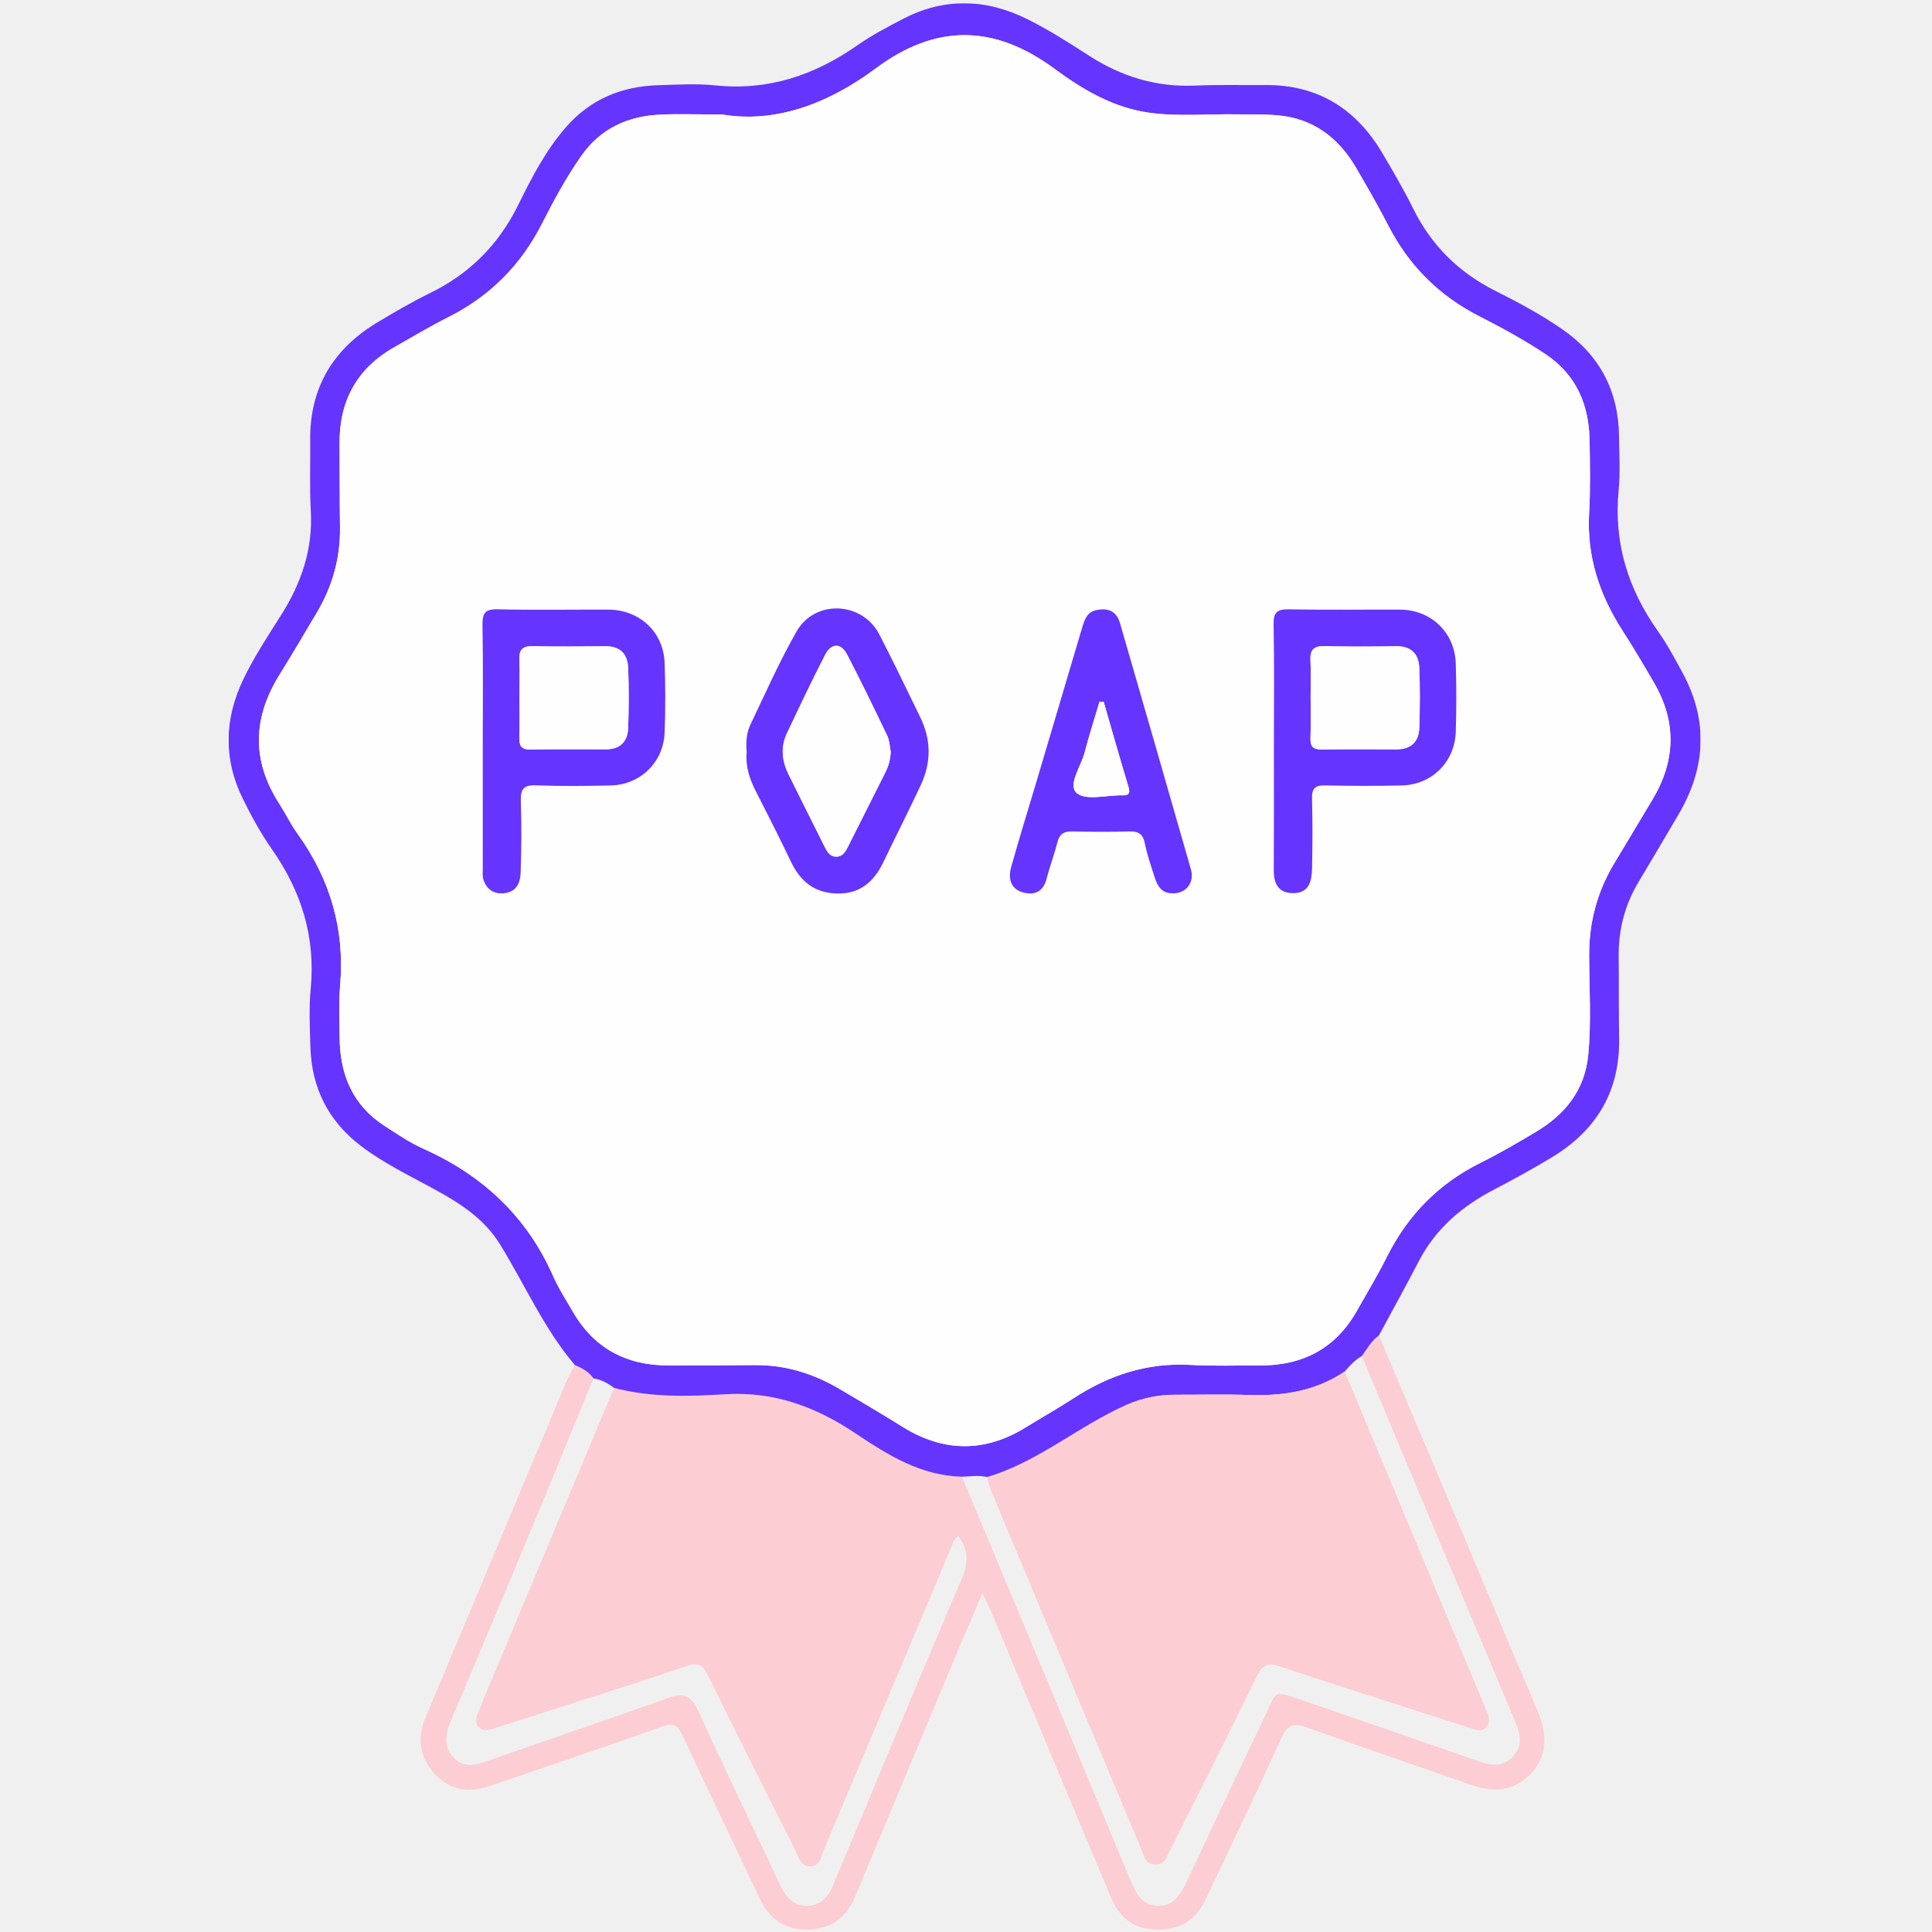
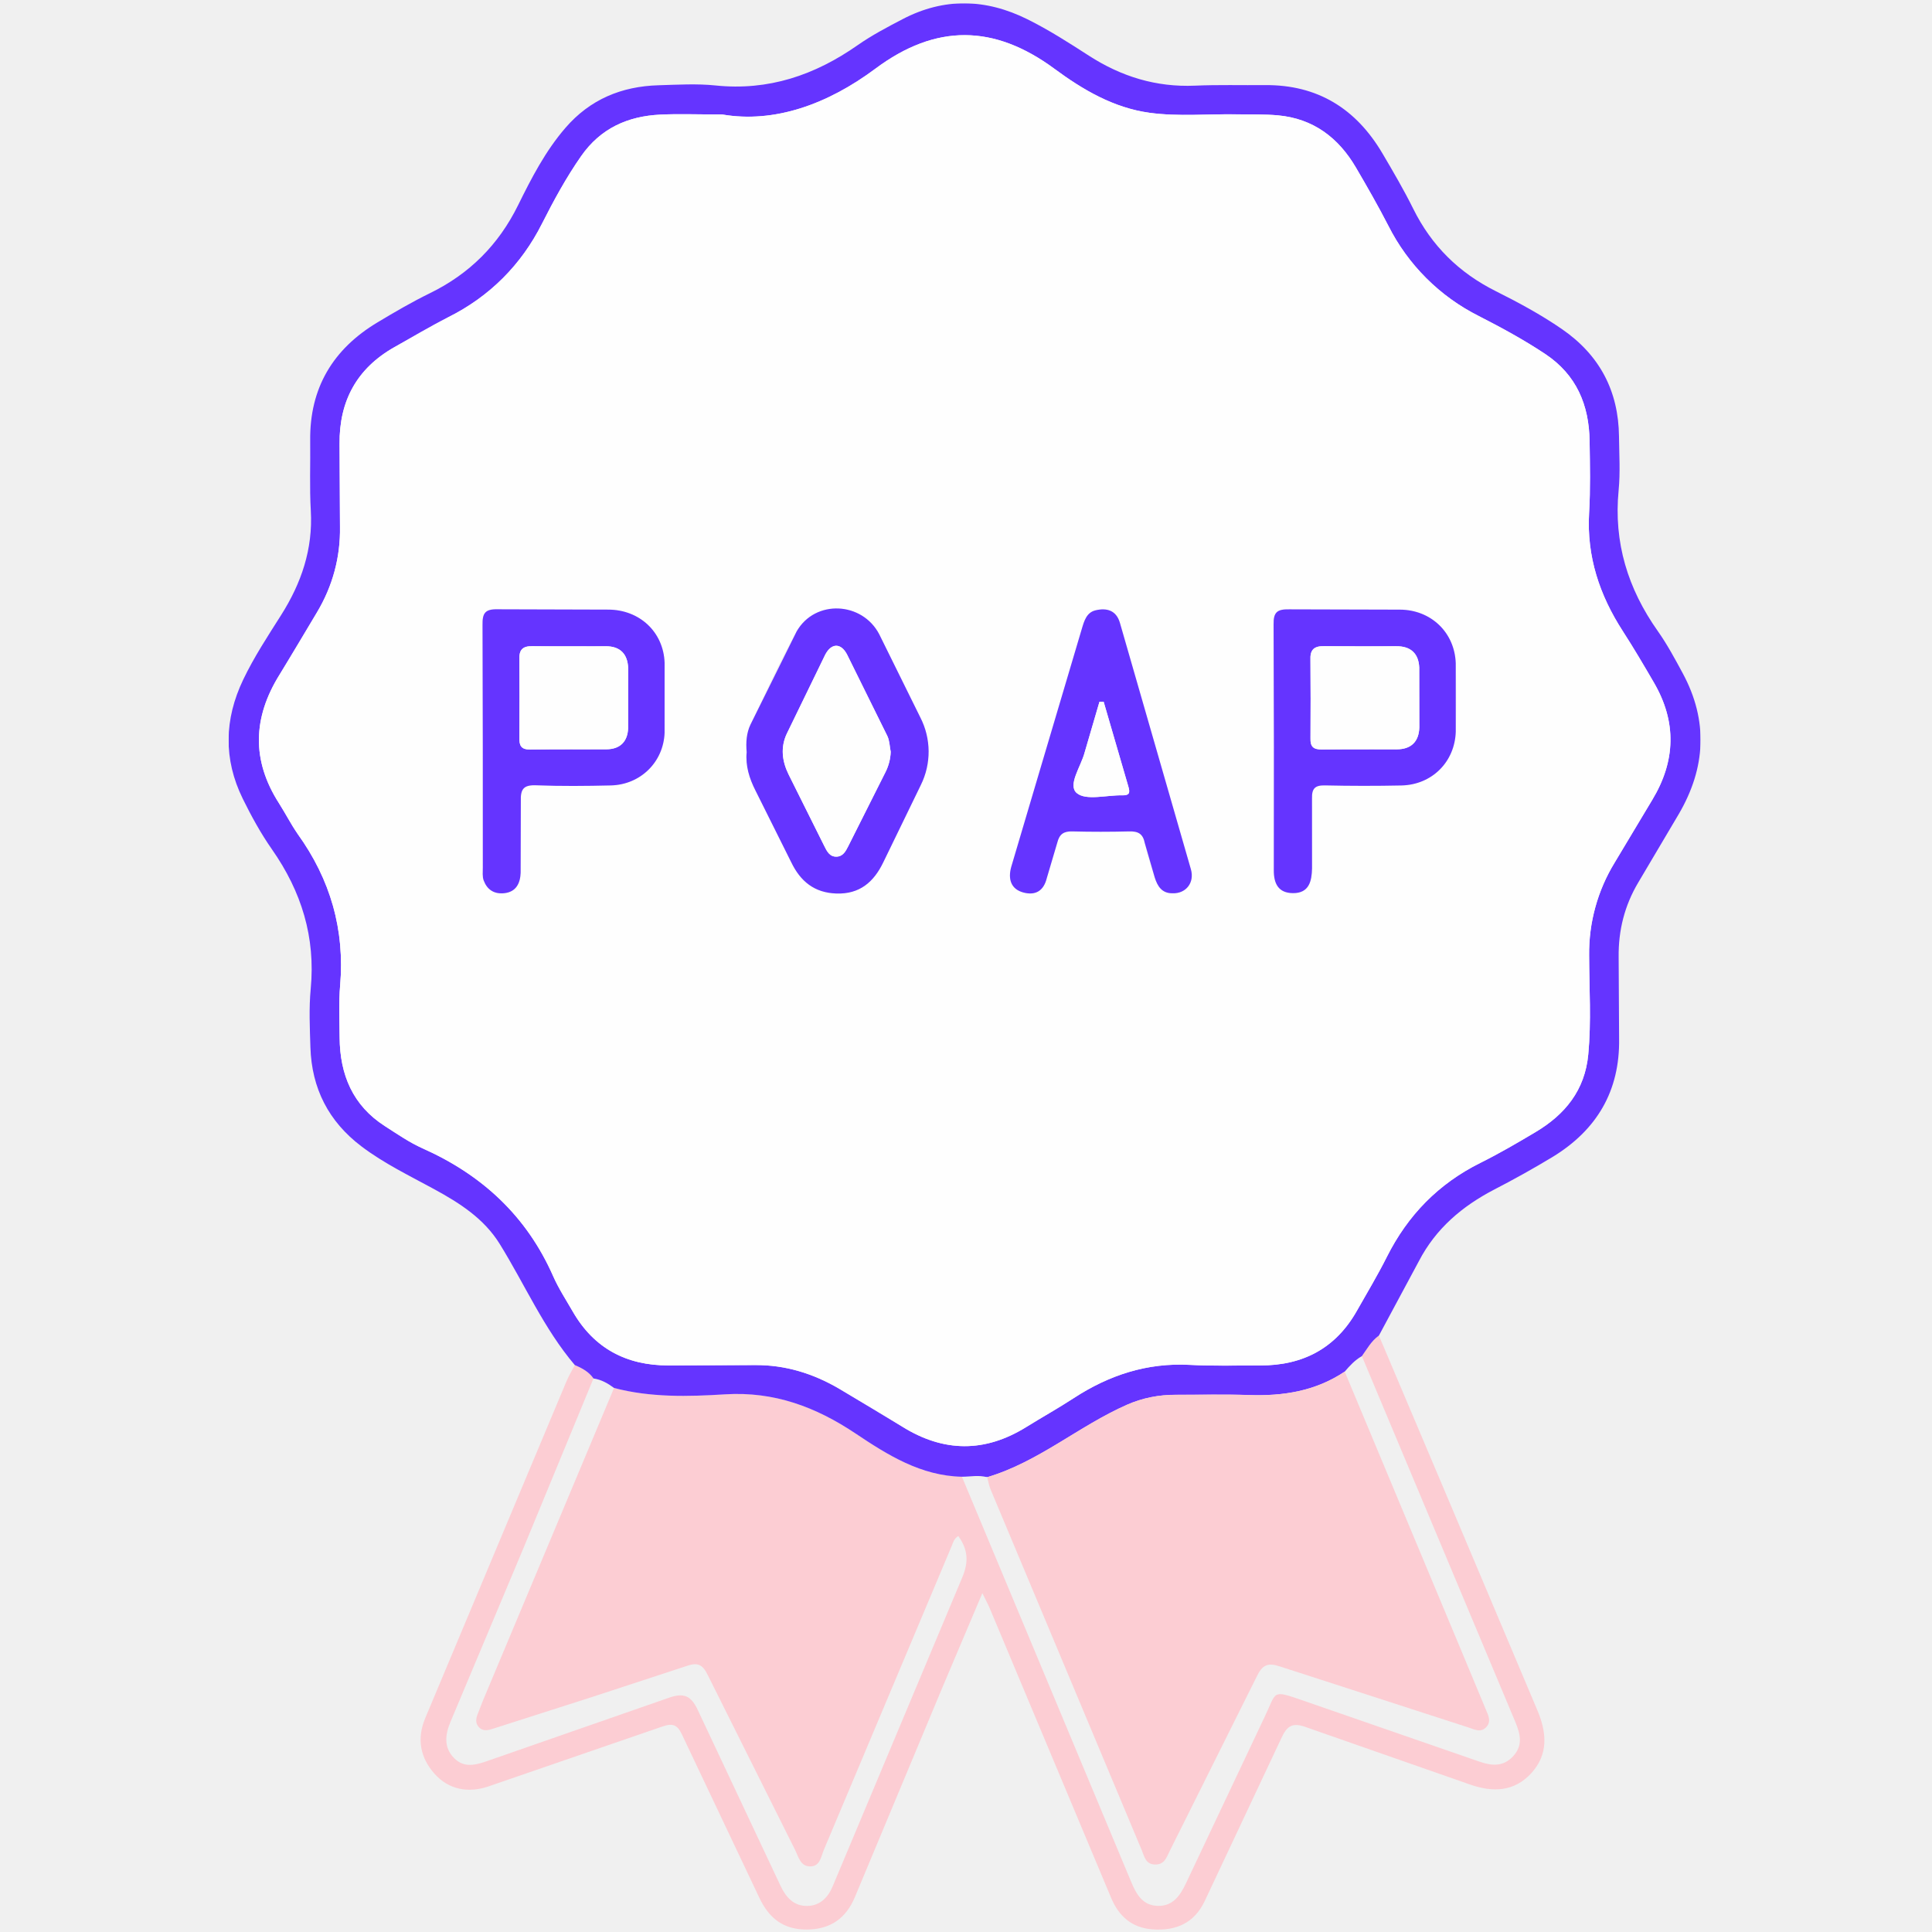
- <svg xmlns="http://www.w3.org/2000/svg" xmlns:xlink="http://www.w3.org/1999/xlink" width="131px" height="131px" viewBox="0 0 100 131" version="1.1">
+ <svg xmlns="http://www.w3.org/2000/svg" xmlns:xlink="http://www.w3.org/1999/xlink" width="131" height="131" viewBox="0 0 100 131">
  <defs>
-     <polygon id="path-1" points="0 0.164 99.809 0.164 99.809 100.102 0 100.102" />
+     <path id="A" d="M0 .164h99.809v99.938H0z" />
  </defs>
-   <g id="app-Mobile" stroke="none" stroke-width="1" fill="none" fill-rule="evenodd">
-     <g id="m-05" transform="translate(-24, -24)">
-       <g id="Header">
-         <g id="Logo" transform="translate(24, 24)">
-           <path d="M77.995,90.554 C79.67,94.509 81.348,98.463 83.02,102.419 C84.92,106.918 86.793,111.428 88.721,115.915 C89.386,117.461 89.507,118.945 88.326,120.235 C87.177,121.491 85.717,121.544 84.165,120.996 C80.462,119.689 76.738,118.442 73.045,117.107 C72.139,116.779 71.767,117.016 71.386,117.848 C69.688,121.556 67.937,125.24 66.178,128.92 C65.475,130.389 64.242,130.938 62.649,130.821 C61.234,130.716 60.361,129.921 59.84,128.682 C57.095,122.148 54.361,115.61 51.621,109.075 C51.494,108.773 51.335,108.485 51.11,108.024 C50.167,110.247 49.277,112.322 48.406,114.404 C46.423,119.147 44.456,123.895 42.466,128.635 C41.871,130.052 40.837,130.817 39.233,130.832 C37.62,130.848 36.641,130.066 35.984,128.67 C34.249,124.978 32.471,121.306 30.743,117.611 C30.424,116.928 30.098,116.824 29.383,117.078 C25.475,118.465 21.547,119.798 17.619,121.128 C16.247,121.592 14.933,121.349 13.974,120.28 C13.013,119.21 12.735,117.919 13.338,116.489 C16.546,108.876 19.726,101.251 22.922,93.633 C23.078,93.262 23.292,92.916 23.478,92.558 C23.969,92.763 24.428,93.012 24.742,93.464 C23.161,97.297 21.592,101.135 19.997,104.962 C18.359,108.894 16.692,112.814 15.048,116.744 C14.689,117.601 14.567,118.478 15.296,119.211 C15.967,119.887 16.743,119.684 17.544,119.404 C21.631,117.971 25.737,116.593 29.813,115.13 C30.854,114.757 31.362,114.952 31.832,115.983 C33.645,119.962 35.552,123.899 37.419,127.854 C37.788,128.635 38.31,129.243 39.235,129.23 C40.105,129.218 40.643,128.658 40.962,127.896 C43.883,120.919 46.771,113.927 49.741,106.971 C50.203,105.886 50.126,105.05 49.479,104.152 C49.179,104.331 49.13,104.59 49.033,104.822 C46.143,111.693 43.254,118.566 40.36,125.435 C40.167,125.892 40.108,126.539 39.458,126.552 C38.768,126.567 38.645,125.896 38.406,125.421 C36.422,121.478 34.429,117.539 32.49,113.574 C32.143,112.865 31.814,112.699 31.065,112.96 C28.918,113.711 26.746,114.39 24.581,115.087 C22.381,115.796 20.176,116.49 17.976,117.201 C17.609,117.32 17.255,117.425 16.959,117.094 C16.705,116.809 16.781,116.483 16.914,116.162 C17.027,115.891 17.12,115.611 17.234,115.34 C20.201,108.262 23.17,101.185 26.138,94.107 C28.618,94.76 31.158,94.694 33.667,94.538 C36.983,94.332 39.814,95.388 42.51,97.193 C44.696,98.656 46.946,100.068 49.722,100.126 C53.546,109.271 57.375,118.414 61.185,127.565 C61.545,128.43 61.965,129.2 63.002,129.228 C64.038,129.256 64.532,128.513 64.927,127.671 C66.692,123.913 68.445,120.149 70.25,116.41 C71.093,114.665 70.678,114.554 72.932,115.331 C76.886,116.694 80.844,118.05 84.79,119.438 C85.658,119.743 86.435,119.806 87.104,119.077 C87.782,118.338 87.589,117.563 87.238,116.731 C83.761,108.475 80.304,100.211 76.841,91.949 C77.195,91.459 77.482,90.913 77.995,90.554" id="Fill-1" fill="#FCCDD3" />
-           <g id="Group-5" transform="translate(0, 0.057216)">
-             <mask id="mask-2" fill="white">
-               <use xlink:href="#path-1" />
-             </mask>
-             <g id="Clip-4" />
-             <path d="M33.473,7.705 C31.687,7.705 30.471,7.655 29.261,7.715 C27.057,7.824 25.221,8.646 23.908,10.525 C22.892,11.979 22.052,13.528 21.255,15.1 C19.824,17.923 17.719,20.032 14.892,21.453 C13.646,22.08 12.446,22.8 11.232,23.488 C8.691,24.929 7.499,27.136 7.524,30.036 C7.54,31.913 7.524,33.791 7.554,35.668 C7.586,37.747 7.055,39.667 6.002,41.448 C5.16,42.871 4.32,44.297 3.447,45.702 C1.643,48.606 1.552,51.5 3.421,54.412 C3.857,55.092 4.21,55.83 4.681,56.484 C6.898,59.564 7.888,62.968 7.563,66.767 C7.462,67.937 7.519,69.122 7.529,70.299 C7.55,72.81 8.417,74.902 10.601,76.301 C11.435,76.835 12.262,77.41 13.161,77.811 C17.191,79.607 20.211,82.398 22.008,86.474 C22.377,87.311 22.885,88.088 23.344,88.884 C24.782,91.378 26.983,92.528 29.822,92.527 C31.772,92.526 33.722,92.522 35.671,92.503 C37.751,92.482 39.655,93.078 41.43,94.123 C42.855,94.962 44.279,95.806 45.683,96.68 C48.486,98.426 51.279,98.448 54.089,96.703 C55.15,96.044 56.245,95.437 57.291,94.753 C59.699,93.181 62.288,92.329 65.199,92.49 C66.777,92.577 68.362,92.523 69.944,92.528 C72.827,92.536 75.058,91.379 76.501,88.83 C77.189,87.614 77.911,86.415 78.537,85.167 C79.955,82.34 82.034,80.208 84.874,78.794 C86.155,78.156 87.397,77.432 88.627,76.698 C90.625,75.508 91.965,73.864 92.193,71.444 C92.405,69.201 92.258,66.958 92.252,64.716 C92.245,62.442 92.813,60.36 93.987,58.426 C94.846,57.012 95.685,55.586 96.538,54.169 C98.119,51.544 98.198,48.896 96.649,46.233 C95.965,45.058 95.276,43.883 94.538,42.741 C92.957,40.296 92.08,37.677 92.251,34.722 C92.344,33.107 92.307,31.483 92.284,29.864 C92.25,27.403 91.398,25.355 89.268,23.94 C87.825,22.981 86.309,22.157 84.772,21.372 C82.062,19.986 80.028,17.949 78.635,15.241 C77.945,13.902 77.196,12.592 76.433,11.292 C75.247,9.27 73.538,7.982 71.152,7.764 C70.239,7.68 69.316,7.711 68.398,7.695 C66.414,7.659 64.42,7.859 62.447,7.59 C60.009,7.257 57.918,6.025 56.002,4.61 C51.909,1.587 47.955,1.544 43.862,4.595 C40.63,7.004 37.02,8.315 33.473,7.705 M24.742,93.406 C24.428,92.955 23.969,92.706 23.478,92.501 C21.367,90.017 20.081,87.02 18.381,84.281 C17.314,82.562 15.675,81.518 13.948,80.576 C12.271,79.661 10.544,78.831 9.01,77.672 C6.782,75.987 5.634,73.738 5.548,70.958 C5.507,69.635 5.443,68.299 5.568,66.985 C5.902,63.481 4.938,60.387 2.942,57.533 C2.187,56.453 1.543,55.282 0.961,54.097 C-0.355,51.416 -0.295,48.712 0.991,46.021 C1.724,44.49 2.655,43.076 3.56,41.649 C4.935,39.478 5.724,37.175 5.574,34.563 C5.484,32.985 5.553,31.399 5.533,29.816 C5.489,26.25 7.076,23.609 10.093,21.799 C11.259,21.1 12.437,20.412 13.656,19.816 C16.334,18.506 18.303,16.541 19.626,13.86 C20.534,12.018 21.477,10.185 22.84,8.607 C24.513,6.67 26.652,5.791 29.156,5.719 C30.442,5.682 31.741,5.601 33.015,5.733 C36.608,6.105 39.746,5.036 42.653,3.002 C43.612,2.331 44.662,1.78 45.703,1.237 C48.516,-0.232 51.336,-0.158 54.163,1.244 C55.617,1.966 56.978,2.84 58.336,3.715 C60.536,5.133 62.897,5.861 65.528,5.746 C67.107,5.677 68.691,5.723 70.272,5.709 C73.843,5.677 76.452,7.31 78.238,10.339 C78.965,11.574 79.692,12.814 80.327,14.097 C81.567,16.599 83.429,18.433 85.918,19.678 C87.462,20.45 88.983,21.271 90.409,22.253 C92.961,24.01 94.245,26.444 94.278,29.537 C94.29,30.752 94.37,31.976 94.253,33.18 C93.908,36.722 94.878,39.858 96.911,42.732 C97.546,43.629 98.07,44.609 98.594,45.578 C100.338,48.805 100.164,51.995 98.335,55.128 C97.427,56.684 96.503,58.23 95.582,59.778 C94.656,61.335 94.233,63.019 94.254,64.827 C94.275,66.667 94.253,68.508 94.285,70.348 C94.345,73.917 92.766,76.564 89.765,78.39 C88.479,79.173 87.155,79.899 85.819,80.594 C83.644,81.726 81.857,83.237 80.708,85.449 C79.827,87.144 78.902,88.816 77.996,90.497 C77.482,90.856 77.195,91.401 76.84,91.892 C76.374,92.155 76.018,92.541 75.677,92.943 C73.707,94.265 71.51,94.611 69.188,94.531 C67.538,94.474 65.885,94.518 64.233,94.514 C63.084,94.511 61.976,94.723 60.925,95.185 C57.657,96.622 54.914,99.073 51.435,100.102 C50.867,99.94 50.293,100.066 49.722,100.068 C46.946,100.011 44.696,98.598 42.51,97.135 C39.814,95.331 36.983,94.275 33.667,94.481 C31.158,94.637 28.618,94.703 26.138,94.05 C25.718,93.737 25.272,93.48 24.742,93.406" id="Fill-3" fill="#6534FF" mask="url(#mask-2)" />
-           </g>
-           <path d="M64.014,60.569 C64.908,60.596 65.509,59.856 65.248,58.94 C63.658,53.368 62.044,47.802 60.436,42.235 C60.188,41.377 59.534,41.204 58.784,41.382 C58.172,41.528 58.01,42.106 57.851,42.644 C56.819,46.125 55.787,49.606 54.753,53.086 C54.188,54.984 53.598,56.875 53.066,58.782 C52.846,59.568 53.013,60.299 53.923,60.526 C54.716,60.724 55.261,60.405 55.475,59.55 C55.679,58.733 55.987,57.941 56.192,57.124 C56.334,56.561 56.627,56.359 57.202,56.374 C58.486,56.407 59.773,56.407 61.058,56.375 C61.663,56.36 61.997,56.52 62.125,57.175 C62.28,57.963 62.553,58.73 62.797,59.499 C62.985,60.09 63.283,60.583 64.014,60.569 M35.128,51.001 C35.041,51.915 35.305,52.778 35.732,53.615 C36.55,55.218 37.366,56.824 38.142,58.448 C38.768,59.756 39.713,60.532 41.206,60.583 C42.778,60.637 43.74,59.814 44.385,58.478 C45.231,56.724 46.112,54.987 46.937,53.224 C47.647,51.706 47.642,50.163 46.904,48.648 C45.988,46.765 45.083,44.875 44.121,43.015 C42.969,40.787 39.767,40.627 38.516,42.81 C37.35,44.847 36.4,47.007 35.386,49.128 C35.115,49.695 35.069,50.333 35.128,51.001 M70.878,50.624 C70.878,53.42 70.888,56.216 70.871,59.012 C70.866,59.923 71.188,60.548 72.163,60.559 C73.276,60.572 73.445,59.727 73.463,58.88 C73.497,57.299 73.501,55.715 73.461,54.135 C73.445,53.459 73.672,53.24 74.344,53.254 C76.071,53.293 77.801,53.296 79.528,53.258 C81.584,53.214 83.145,51.67 83.208,49.61 C83.255,48.066 83.258,46.518 83.207,44.974 C83.138,42.873 81.516,41.342 79.419,41.336 C76.919,41.329 74.418,41.366 71.919,41.316 C71.115,41.3 70.84,41.493 70.857,42.346 C70.912,45.104 70.878,47.864 70.878,50.624 M17.235,50.658 C17.235,53.38 17.234,56.103 17.237,58.826 C17.238,59.118 17.198,59.436 17.295,59.699 C17.521,60.311 17.984,60.629 18.665,60.566 C19.516,60.488 19.778,59.86 19.801,59.176 C19.857,57.559 19.868,55.938 19.814,54.321 C19.788,53.519 19.989,53.214 20.847,53.248 C22.535,53.313 24.229,53.297 25.92,53.256 C27.919,53.207 29.485,51.685 29.562,49.686 C29.623,48.106 29.621,46.52 29.563,44.94 C29.486,42.844 27.857,41.341 25.742,41.336 C23.242,41.33 20.741,41.373 18.242,41.314 C17.385,41.293 17.204,41.581 17.217,42.38 C17.264,45.138 17.235,47.898 17.235,50.658 M33.473,7.762 C37.02,8.372 40.63,7.062 43.862,4.653 C47.955,1.601 51.909,1.644 56.002,4.667 C57.918,6.082 60.008,7.314 62.447,7.647 C64.42,7.916 66.414,7.716 68.398,7.752 C69.316,7.768 70.239,7.738 71.152,7.821 C73.538,8.039 75.247,9.327 76.433,11.35 C77.196,12.649 77.945,13.959 78.635,15.299 C80.028,18.006 82.062,20.043 84.772,21.429 C86.309,22.214 87.825,23.038 89.268,23.997 C91.398,25.412 92.25,27.461 92.284,29.921 C92.307,31.541 92.344,33.165 92.251,34.779 C92.08,37.734 92.957,40.353 94.538,42.798 C95.276,43.94 95.965,45.115 96.649,46.291 C98.198,48.953 98.119,51.601 96.539,54.226 C95.685,55.643 94.846,57.069 93.987,58.483 C92.813,60.417 92.245,62.5 92.252,64.774 C92.258,67.015 92.405,69.259 92.193,71.502 C91.965,73.921 90.625,75.565 88.627,76.756 C87.397,77.489 86.156,78.214 84.874,78.851 C82.034,80.265 79.955,82.397 78.537,85.225 C77.911,86.472 77.189,87.671 76.501,88.887 C75.058,91.436 72.827,92.594 69.944,92.585 C68.362,92.58 66.777,92.635 65.199,92.547 C62.288,92.387 59.699,93.238 57.291,94.811 C56.245,95.494 55.15,96.101 54.089,96.76 C51.279,98.505 48.486,98.483 45.683,96.737 C44.279,95.863 42.856,95.02 41.43,94.18 C39.655,93.135 37.751,92.539 35.671,92.56 C33.722,92.579 31.772,92.584 29.822,92.584 C26.983,92.585 24.782,91.435 23.344,88.941 C22.885,88.145 22.377,87.368 22.008,86.531 C20.211,82.455 17.191,79.664 13.161,77.868 C12.262,77.467 11.435,76.892 10.601,76.358 C8.417,74.959 7.55,72.867 7.529,70.356 C7.519,69.179 7.462,67.994 7.563,66.824 C7.888,63.025 6.898,59.622 4.681,56.541 C4.21,55.887 3.858,55.149 3.421,54.469 C1.552,51.557 1.643,48.663 3.447,45.759 C4.32,44.354 5.16,42.929 6.002,41.505 C7.055,39.724 7.586,37.804 7.554,35.725 C7.524,33.848 7.54,31.971 7.524,30.093 C7.499,27.193 8.692,24.986 11.232,23.545 C12.446,22.857 13.646,22.137 14.892,21.51 C17.719,20.089 19.824,17.981 21.255,15.157 C22.052,13.585 22.892,12.036 23.908,10.582 C25.221,8.703 27.057,7.881 29.26,7.772 C30.471,7.713 31.687,7.762 33.473,7.762" id="Fill-10" fill="#FEFEFE" />
-           <path d="M75.677,93 C78.394,99.502 81.11,106.003 83.827,112.505 C84.295,113.622 84.775,114.735 85.223,115.86 C85.38,116.254 85.654,116.688 85.282,117.099 C84.902,117.519 84.469,117.259 84.057,117.127 C79.798,115.756 75.53,114.41 71.286,112.994 C70.441,112.712 70.095,112.893 69.712,113.677 C67.781,117.643 65.784,121.577 63.806,125.52 C63.596,125.938 63.46,126.428 62.832,126.424 C62.178,126.42 62.095,125.88 61.921,125.468 C58.494,117.314 55.079,109.155 51.668,100.995 C51.557,100.73 51.511,100.438 51.435,100.159 C54.914,99.13 57.658,96.679 60.925,95.243 C61.976,94.781 63.084,94.568 64.233,94.571 C65.885,94.576 67.538,94.531 69.188,94.588 C71.51,94.668 73.707,94.322 75.677,93" id="Fill-12" fill="#FCCDD3" />
-           <path d="M19.724,47.262 C19.724,48.18 19.741,49.098 19.717,50.016 C19.704,50.546 19.83,50.83 20.446,50.819 C22.17,50.789 23.895,50.813 25.619,50.806 C26.56,50.801 27.059,50.266 27.091,49.373 C27.139,48.016 27.146,46.655 27.093,45.298 C27.058,44.372 26.574,43.808 25.553,43.82 C23.902,43.839 22.25,43.847 20.6,43.815 C19.918,43.801 19.688,44.075 19.716,44.729 C19.751,45.572 19.724,46.418 19.724,47.262 M17.235,50.658 C17.235,47.898 17.264,45.138 17.217,42.38 C17.204,41.581 17.385,41.293 18.243,41.314 C20.741,41.373 23.242,41.33 25.742,41.336 C27.857,41.341 29.486,42.844 29.563,44.941 C29.621,46.52 29.623,48.106 29.562,49.686 C29.485,51.685 27.919,53.207 25.919,53.256 C24.229,53.298 22.535,53.313 20.847,53.248 C19.989,53.214 19.788,53.519 19.814,54.321 C19.868,55.938 19.857,57.559 19.801,59.176 C19.778,59.86 19.516,60.488 18.665,60.566 C17.984,60.629 17.521,60.311 17.295,59.699 C17.198,59.436 17.237,59.118 17.237,58.826 C17.234,56.103 17.235,53.38 17.235,50.658" id="Fill-14" fill="#6534FF" />
-           <path d="M73.367,47.307 C73.367,48.225 73.391,49.144 73.358,50.061 C73.337,50.643 73.57,50.826 74.133,50.818 C75.82,50.793 77.509,50.806 79.196,50.809 C80.19,50.811 80.708,50.278 80.737,49.328 C80.779,47.971 80.793,46.609 80.731,45.254 C80.689,44.317 80.159,43.801 79.151,43.818 C77.537,43.845 75.921,43.851 74.308,43.813 C73.586,43.796 73.319,44.058 73.356,44.774 C73.399,45.616 73.366,46.462 73.367,47.307 M70.878,50.624 C70.878,47.864 70.912,45.104 70.857,42.346 C70.84,41.494 71.115,41.3 71.919,41.316 C74.418,41.366 76.919,41.329 79.419,41.336 C81.516,41.342 83.138,42.873 83.207,44.974 C83.258,46.518 83.255,48.066 83.208,49.61 C83.145,51.67 81.584,53.214 79.528,53.258 C77.801,53.295 76.071,53.293 74.344,53.254 C73.672,53.24 73.445,53.459 73.462,54.135 C73.501,55.716 73.497,57.299 73.463,58.88 C73.445,59.727 73.276,60.572 72.163,60.559 C71.188,60.548 70.866,59.923 70.871,59.012 C70.888,56.216 70.878,53.42 70.878,50.624" id="Fill-16" fill="#6534FF" />
-           <path d="M44.894,50.972 C44.823,50.615 44.82,50.225 44.668,49.906 C43.78,48.051 42.884,46.199 41.934,44.375 C41.52,43.581 40.868,43.589 40.45,44.399 C39.543,46.162 38.692,47.955 37.848,49.749 C37.412,50.676 37.528,51.615 37.971,52.513 C38.767,54.127 39.579,55.734 40.381,57.346 C40.565,57.715 40.751,58.108 41.237,58.086 C41.654,58.068 41.841,57.727 42.011,57.386 C42.85,55.711 43.697,54.04 44.536,52.364 C44.752,51.932 44.879,51.472 44.894,50.972 M35.128,51.001 C35.069,50.333 35.115,49.695 35.386,49.128 C36.4,47.007 37.351,44.846 38.516,42.811 C39.767,40.626 42.969,40.787 44.121,43.015 C45.083,44.875 45.988,46.765 46.904,48.648 C47.642,50.163 47.647,51.706 46.937,53.224 C46.112,54.987 45.231,56.724 44.385,58.478 C43.74,59.814 42.778,60.637 41.206,60.583 C39.713,60.532 38.768,59.756 38.142,58.449 C37.366,56.824 36.55,55.218 35.732,53.615 C35.305,52.778 35.041,51.915 35.128,51.001" id="Fill-18" fill="#6534FF" />
-           <path d="M59.333,47.579 C59.239,47.582 59.144,47.584 59.049,47.586 C58.711,48.732 58.345,49.871 58.043,51.027 C57.797,51.971 56.872,53.236 57.514,53.777 C58.14,54.304 59.538,53.905 60.597,53.928 C61.058,53.938 61.146,53.785 61.011,53.338 C60.432,51.424 59.889,49.5 59.333,47.579 M64.014,60.569 C63.284,60.583 62.985,60.09 62.797,59.499 C62.553,58.73 62.28,57.963 62.125,57.175 C61.997,56.52 61.663,56.359 61.058,56.375 C59.773,56.407 58.486,56.407 57.202,56.374 C56.627,56.359 56.334,56.561 56.192,57.124 C55.987,57.941 55.679,58.733 55.475,59.55 C55.261,60.405 54.716,60.724 53.923,60.526 C53.013,60.299 52.846,59.568 53.066,58.782 C53.598,56.875 54.188,54.984 54.753,53.086 C55.787,49.606 56.819,46.125 57.851,42.644 C58.01,42.106 58.172,41.528 58.784,41.382 C59.534,41.204 60.188,41.377 60.436,42.235 C62.044,47.802 63.658,53.368 65.248,58.94 C65.51,59.856 64.908,60.596 64.014,60.569" id="Fill-20" fill="#6534FF" />
-           <path d="M19.724,47.262 C19.724,46.418 19.751,45.572 19.716,44.729 C19.689,44.075 19.918,43.801 20.6,43.815 C22.251,43.847 23.902,43.839 25.553,43.82 C26.574,43.808 27.057,44.372 27.093,45.298 C27.146,46.655 27.138,48.016 27.091,49.373 C27.059,50.266 26.56,50.801 25.619,50.806 C23.895,50.813 22.17,50.789 20.446,50.819 C19.83,50.83 19.704,50.546 19.717,50.016 C19.741,49.098 19.724,48.18 19.724,47.262" id="Fill-22" fill="#FEFEFE" />
-           <path d="M73.366,47.307 C73.366,46.462 73.399,45.616 73.356,44.774 C73.319,44.058 73.586,43.796 74.308,43.813 C75.921,43.851 77.537,43.845 79.151,43.818 C80.159,43.801 80.689,44.317 80.731,45.254 C80.793,46.609 80.779,47.971 80.737,49.328 C80.708,50.278 80.19,50.811 79.196,50.809 C77.509,50.806 75.82,50.793 74.133,50.818 C73.57,50.826 73.337,50.643 73.358,50.061 C73.391,49.144 73.367,48.225 73.366,47.307" id="Fill-24" fill="#FEFEFE" />
-           <path d="M44.894,50.972 C44.879,51.472 44.752,51.932 44.536,52.364 C43.697,54.04 42.85,55.711 42.011,57.386 C41.841,57.727 41.654,58.068 41.237,58.086 C40.751,58.108 40.565,57.715 40.381,57.346 C39.579,55.734 38.767,54.127 37.971,52.513 C37.528,51.615 37.412,50.676 37.848,49.749 C38.692,47.955 39.543,46.162 40.45,44.399 C40.868,43.589 41.52,43.581 41.934,44.375 C42.884,46.199 43.78,48.051 44.668,49.906 C44.82,50.225 44.823,50.615 44.894,50.972" id="Fill-26" fill="#FEFEFE" />
-           <path d="M59.333,47.579 C59.889,49.5 60.432,51.424 61.011,53.338 C61.146,53.785 61.058,53.938 60.597,53.928 C59.538,53.905 58.14,54.304 57.514,53.777 C56.872,53.236 57.797,51.971 58.043,51.027 C58.345,49.871 58.711,48.732 59.049,47.586 C59.144,47.584 59.239,47.582 59.333,47.579" id="Fill-28" fill="#FEFEFE" />
-         </g>
-       </g>
+   <g fill="none" fill-rule="evenodd">
+     <path d="M77.995 90.554l5.025 11.865 5.701 13.496c.664 1.547.786 3.03-.395 4.321-1.149 1.256-2.609 1.309-4.162.761l-11.119-3.89c-.906-.327-1.278-.09-1.659.742l-5.209 11.072c-.702 1.469-1.935 2.018-3.529 1.9-1.415-.104-2.288-.899-2.809-2.139l-8.219-19.607c-.126-.302-.285-.589-.511-1.051l-2.704 6.381-5.94 14.23c-.595 1.418-1.629 2.182-3.233 2.198-1.613.016-2.592-.767-3.249-2.163l-5.241-11.058c-.319-.683-.645-.787-1.361-.533l-11.763 4.05c-1.372.465-2.686.221-3.645-.847s-1.239-2.361-.636-3.791l9.584-22.856c.156-.371.37-.718.556-1.075.491.205.95.454 1.264.906l-4.745 11.498-4.949 11.782c-.358.857-.481 1.734.248 2.467.672.676 1.447.473 2.248.192l12.269-4.273c1.041-.374 1.549-.178 2.019.853l5.587 11.871c.369.781.892 1.39 1.817 1.376.869-.012 1.408-.571 1.727-1.334l8.778-20.926c.463-1.085.385-1.92-.262-2.819-.3.179-.349.439-.446.67l-8.673 20.613c-.192.457-.251 1.104-.902 1.117-.69.014-.813-.656-1.052-1.131l-5.916-11.847c-.347-.71-.677-.876-1.425-.614l-6.484 2.127-6.605 2.114c-.367.119-.722.224-1.017-.107-.255-.285-.178-.611-.045-.932l.32-.822 8.904-21.233c2.48.653 5.02.587 7.529.431 3.316-.206 6.147.851 8.843 2.655 2.186 1.463 4.436 2.875 7.213 2.933l11.463 27.439c.36.865.78 1.635 1.817 1.663s1.53-.715 1.925-1.556l5.323-11.261c.843-1.745.427-1.857 2.681-1.08l11.858 4.107c.868.305 1.644.368 2.314-.361.678-.739.485-1.514.134-2.346L76.841 91.949c.354-.49.642-1.036 1.155-1.394" fill="#fccdd3" />
+     <g transform="translate(0 .057)">
+       <mask id="B" fill="#fff">
+         <use xlink:href="#A" />
+       </mask>
+       <path d="M33.473 7.705c-1.786 0-3.002-.049-4.213.011-2.203.109-4.04.931-5.353 2.81-1.016 1.454-1.856 3.003-2.653 4.575a13.99 13.99 0 0 1-6.362 6.353l-3.66 2.035c-2.54 1.44-3.733 3.647-3.708 6.548l.029 5.632c.032 2.079-.499 3.999-1.551 5.78l-2.555 4.255c-1.804 2.904-1.895 5.798-.026 8.71l1.26 2.072c2.217 3.08 3.207 6.484 2.882 10.283-.1 1.17-.044 2.355-.034 3.532.021 2.511.888 4.603 3.072 6.001.834.535 1.661 1.109 2.56 1.51 4.03 1.796 7.049 4.587 8.847 8.663.369.837.877 1.614 1.336 2.41 1.438 2.495 3.639 3.645 6.478 3.643l5.849-.025c2.08-.02 3.984.575 5.759 1.62l4.252 2.557c2.804 1.746 5.597 1.768 8.406.023 1.062-.659 2.156-1.266 3.202-1.949 2.408-1.572 4.997-2.424 7.909-2.263 1.577.087 3.162.033 4.744.038 2.884.008 5.115-1.149 6.557-3.698.688-1.216 1.41-2.415 2.036-3.662 1.419-2.827 3.498-4.96 6.337-6.373 1.282-.638 2.523-1.362 3.754-2.096 1.997-1.19 3.337-2.835 3.566-5.254.212-2.243.065-4.486.059-6.728a11.78 11.78 0 0 1 1.735-6.291l2.551-4.257c1.581-2.625 1.66-5.273.111-7.935-.684-1.176-1.373-2.35-2.111-3.492-1.581-2.445-2.458-5.064-2.288-8.019.094-1.614.056-3.239.034-4.858-.034-2.461-.887-4.509-3.017-5.924-1.443-.959-2.959-1.783-4.496-2.568a13.79 13.79 0 0 1-6.137-6.13c-.69-1.339-1.439-2.649-2.201-3.949-1.186-2.023-2.896-3.31-5.281-3.529-.913-.084-1.836-.053-2.755-.069-1.984-.036-3.977.164-5.951-.105-2.438-.333-4.529-1.565-6.445-2.98-4.093-3.023-8.047-3.065-12.14-.014-3.232 2.409-6.841 3.719-10.389 3.109m-8.731 85.702c-.314-.452-.774-.701-1.264-.905-2.111-2.484-3.397-5.481-5.097-8.22-1.067-1.719-2.706-2.763-4.433-3.705-1.676-.914-3.403-1.744-4.937-2.904-2.229-1.685-3.376-3.934-3.462-6.713-.041-1.324-.105-2.66.02-3.973.334-3.504-.63-6.599-2.626-9.452-.755-1.08-1.399-2.251-1.981-3.436-1.316-2.68-1.257-5.385.03-8.075.732-1.532 1.664-2.945 2.568-4.373 1.375-2.171 2.164-4.474 2.015-7.085-.09-1.578-.022-3.165-.041-4.747-.044-3.566 1.542-6.207 4.56-8.017 1.165-.699 2.343-1.387 3.562-1.983 2.678-1.31 4.647-3.275 5.97-5.956.908-1.842 1.852-3.675 3.215-5.253 1.672-1.936 3.811-2.816 6.315-2.888 1.286-.037 2.585-.118 3.859.014 3.594.372 6.732-.698 9.638-2.731.96-.671 2.009-1.223 3.05-1.766 2.813-1.468 5.634-1.395 8.461.008 1.454.721 2.815 1.596 4.172 2.471 2.2 1.418 4.561 2.145 7.193 2.031 1.579-.069 3.162-.023 4.743-.037 3.571-.032 6.181 1.601 7.966 4.631.728 1.234 1.454 2.474 2.09 3.757 1.239 2.502 3.101 4.336 5.591 5.581 1.544.772 3.065 1.593 4.491 2.575 2.552 1.758 3.836 4.191 3.868 7.285.013 1.215.092 2.439-.025 3.642-.345 3.542.625 6.678 2.658 9.553.634.897 1.159 1.877 1.683 2.846 1.744 3.227 1.57 6.417-.259 9.55l-2.753 4.65c-.926 1.557-1.349 3.241-1.328 5.049l.031 5.521c.061 3.569-1.519 6.216-4.519 8.042a67.3 67.3 0 0 1-3.946 2.204c-2.175 1.131-3.962 2.643-5.111 4.855l-2.711 5.048c-.514.359-.801.904-1.156 1.394-.466.263-.822.649-1.164 1.052-1.969 1.322-4.167 1.668-6.488 1.588-1.65-.057-3.304-.012-4.956-.017-1.149-.003-2.256.209-3.308.671-3.268 1.436-6.011 3.888-9.49 4.917-.568-.162-1.142-.036-1.713-.034-2.776-.058-5.026-1.47-7.212-2.933-2.696-1.804-5.527-2.861-8.843-2.655-2.508.156-5.049.222-7.529-.431-.42-.313-.865-.57-1.396-.644" fill="#6534ff" mask="url(#B)" />
    </g>
+     <path d="M64.014 60.569c.894.027 1.496-.714 1.234-1.629l-4.812-16.705c-.248-.858-.902-1.031-1.651-.853-.613.145-.774.724-.934 1.261l-3.098 10.442-1.687 5.696c-.219.786-.052 1.517.857 1.744.793.198 1.338-.121 1.552-.975l.717-2.426c.142-.564.434-.765 1.009-.75h3.856c.606-.015.939.146 1.067.8.155.788.428 1.555.672 2.324.188.591.486 1.084 1.217 1.071m-28.886-9.568c-.087.913.177 1.777.604 2.614l2.411 4.834c.625 1.308 1.571 2.083 3.064 2.134 1.571.054 2.534-.769 3.179-2.105l2.552-5.254a5.09 5.09 0 0 0-.033-4.576l-2.783-5.633c-1.152-2.229-4.354-2.389-5.605-.205-1.166 2.036-2.116 4.197-3.13 6.318-.271.567-.317 1.205-.258 1.873m35.75-.378l-.006 8.388c-.005.911.317 1.536 1.292 1.547 1.113.013 1.281-.832 1.3-1.679l-.002-4.746c-.017-.676.21-.895.883-.88a118.21 118.21 0 0 0 5.183.004c2.056-.044 3.618-1.588 3.681-3.648a72.92 72.92 0 0 0-.001-4.635c-.069-2.102-1.692-3.632-3.789-3.638-2.5-.007-5.001.03-7.5-.02-.804-.016-1.079.177-1.062 1.029l.021 8.278m-53.642.034l.002 8.168c0 .293-.04.611.058.873.226.612.689.93 1.37.867.851-.078 1.113-.706 1.136-1.39l.013-4.855c-.027-.803.175-1.107 1.033-1.074l5.073.009c1.999-.049 3.565-1.571 3.642-3.571l.001-4.745c-.077-2.096-1.706-3.6-3.821-3.605-2.5-.006-5.001.037-7.5-.022-.857-.02-1.039.267-1.025 1.066l.018 8.278M33.473 7.762c3.547.61 7.157-.7 10.389-3.109 4.093-3.051 8.047-3.009 12.14.014 1.916 1.415 4.007 2.647 6.445 2.98 1.973.269 3.967.069 5.951.105.919.017 1.842-.014 2.755.069 2.386.218 4.095 1.506 5.281 3.529.762 1.3 1.512 2.61 2.201 3.949a13.79 13.79 0 0 0 6.137 6.13c1.537.786 3.053 1.61 4.496 2.568 2.13 1.415 2.982 3.464 3.016 5.924.023 1.619.06 3.243-.034 4.858-.171 2.955.707 5.574 2.287 8.019.738 1.142 1.427 2.316 2.111 3.492 1.549 2.662 1.47 5.31-.111 7.935l-2.551 4.257a11.78 11.78 0 0 0-1.735 6.291c.006 2.242.153 4.485-.059 6.728-.228 2.42-1.568 4.064-3.566 5.254-1.23.734-2.472 1.458-3.754 2.096-2.84 1.414-4.919 3.546-6.337 6.373-.626 1.247-1.348 2.447-2.036 3.662-1.442 2.549-3.673 3.706-6.557 3.698-1.582-.005-3.167.049-4.744-.038-2.911-.161-5.501.691-7.909 2.263-1.046.683-2.14 1.29-3.202 1.95-2.81 1.745-5.602 1.723-8.406-.023-1.404-.874-2.827-1.717-4.252-2.557-1.775-1.045-3.679-1.641-5.76-1.62l-5.848.024c-2.84.001-5.04-1.149-6.478-3.643-.459-.796-.967-1.573-1.336-2.41-1.798-4.076-4.817-6.867-8.847-8.663-.9-.401-1.726-.976-2.56-1.51-2.184-1.399-3.051-3.491-3.072-6.001-.01-1.177-.066-2.362.034-3.532.325-3.799-.664-7.203-2.882-10.283-.471-.654-.823-1.392-1.26-2.072-1.869-2.912-1.778-5.806.026-8.71.873-1.405 1.713-2.831 2.555-4.254a10.81 10.81 0 0 0 1.551-5.78l-.029-5.632c-.025-2.901 1.167-5.107 3.708-6.548 1.215-.689 2.414-1.409 3.66-2.035 2.827-1.421 4.932-3.53 6.363-6.353.797-1.572 1.637-3.121 2.653-4.575 1.313-1.879 3.149-2.701 5.353-2.81 1.211-.06 2.427-.011 4.213-.011" fill="#fefefe" />
+     <path d="M75.677 93l8.151 19.505 1.396 3.355c.157.394.431.828.059 1.24-.38.42-.813.16-1.225.028l-12.771-4.133c-.845-.282-1.191-.101-1.573.683l-5.907 11.843c-.209.417-.345.908-.974.904-.654-.004-.737-.545-.91-.957l-10.254-24.472c-.111-.265-.157-.557-.232-.837 3.479-1.029 6.222-3.48 9.49-4.916 1.051-.462 2.158-.674 3.308-.671 1.652.004 3.306-.04 4.955.017 2.322.08 4.519-.266 6.489-1.588" fill="#fccdd3" />
+     <path d="M19.724 47.262l-.007 2.754c-.014.53.113.814.728.803l5.174-.013c.941-.004 1.44-.539 1.472-1.433l.003-4.075c-.036-.926-.519-1.491-1.54-1.479-1.651.02-3.303.027-4.953-.005-.682-.013-.911.26-.884.914l.008 2.533m-2.489 3.396l-.018-8.278c-.014-.799.168-1.087 1.025-1.066l7.5.022c2.115.005 3.744 1.508 3.821 3.605l-.001 4.745c-.077 1.999-1.643 3.522-3.643 3.571-1.69.041-3.384.057-5.073-.009-.857-.033-1.059.271-1.032 1.074l-.013 4.855c-.024.684-.286 1.312-1.136 1.39-.681.063-1.144-.256-1.37-.868-.097-.262-.057-.581-.058-.873l-.002-8.168m56.131-3.35l-.009 2.754c-.021.582.212.766.775.757l5.063-.009c.994.002 1.512-.531 1.541-1.481l-.006-4.074c-.042-.936-.572-1.453-1.581-1.436-1.614.027-3.23.034-4.843-.005-.722-.017-.989.245-.952.961l.011 2.533m-2.489 3.317l-.021-8.278c-.017-.852.258-1.045 1.062-1.029l7.5.02c2.097.006 3.719 1.536 3.789 3.638l.001 4.635c-.063 2.06-1.625 3.604-3.681 3.648a118.21 118.21 0 0 1-5.183-.004c-.673-.015-.9.204-.883.88l.002 4.746c-.018.847-.187 1.692-1.3 1.679-.975-.011-1.297-.636-1.292-1.547l.006-8.388m-25.983.348c-.072-.357-.074-.747-.226-1.065l-2.734-5.531c-.414-.794-1.066-.786-1.483.024l-2.602 5.35c-.436.926-.32 1.865.123 2.763l2.41 4.833c.184.369.37.762.855.74.417-.018.605-.359.775-.699l2.524-5.022a3.3 3.3 0 0 0 .359-1.392m-9.767.029c-.059-.668-.012-1.306.259-1.873l3.13-6.317c1.251-2.184 4.453-2.024 5.605.205l2.783 5.633a5.09 5.09 0 0 1 .033 4.576l-2.552 5.254c-.645 1.336-1.607 2.159-3.179 2.105-1.493-.051-2.438-.827-3.064-2.134l-2.411-4.834c-.427-.837-.691-1.7-.604-2.614m24.205-3.424l-.284.006-1.006 3.441c-.246.944-1.172 2.21-.53 2.75.626.527 2.025.128 3.084.151.46.01.549-.144.413-.59l-1.677-5.758m4.681 12.989c-.731.014-1.03-.478-1.217-1.07l-.672-2.324c-.128-.655-.462-.815-1.067-.8a75.81 75.81 0 0 1-3.856 0c-.575-.015-.868.187-1.009.75l-.717 2.426c-.213.855-.759 1.173-1.552.975-.91-.227-1.077-.957-.857-1.744l1.687-5.696 3.098-10.442c.159-.537.321-1.116.934-1.261.75-.178 1.404-.005 1.651.853l4.812 16.705c.261.916-.341 1.656-1.234 1.629" fill="#6534ff" />
+     <path d="M19.724 47.262l-.008-2.533c-.027-.654.203-.927.884-.914l4.953.005c1.021-.012 1.504.552 1.54 1.479l-.003 4.075c-.031.893-.53 1.428-1.471 1.433-1.725.008-3.45-.017-5.174.013-.616.011-.742-.273-.728-.803l.007-2.754m53.642.044l-.01-2.533c-.037-.716.23-.978.952-.961l4.843.005c1.008-.017 1.538.5 1.581 1.436l.006 4.074c-.029.95-.547 1.483-1.541 1.481-1.688-.003-3.376-.016-5.063.009-.563.008-.796-.175-.775-.757l.008-2.754m-28.473 3.665a3.3 3.3 0 0 1-.359 1.392l-2.524 5.022c-.17.34-.357.681-.775.699-.485.022-.672-.371-.855-.74l-2.41-4.833c-.443-.898-.559-1.837-.123-2.763l2.602-5.35c.417-.811 1.07-.818 1.483-.024l2.734 5.531c.152.318.155.708.226 1.065m14.44-3.392l1.677 5.758c.135.447.047.6-.413.59-1.059-.023-2.457.376-3.084-.151-.642-.54.283-1.806.53-2.75l1.006-3.441.284-.006" fill="#fefefe" />
  </g>
</svg>
